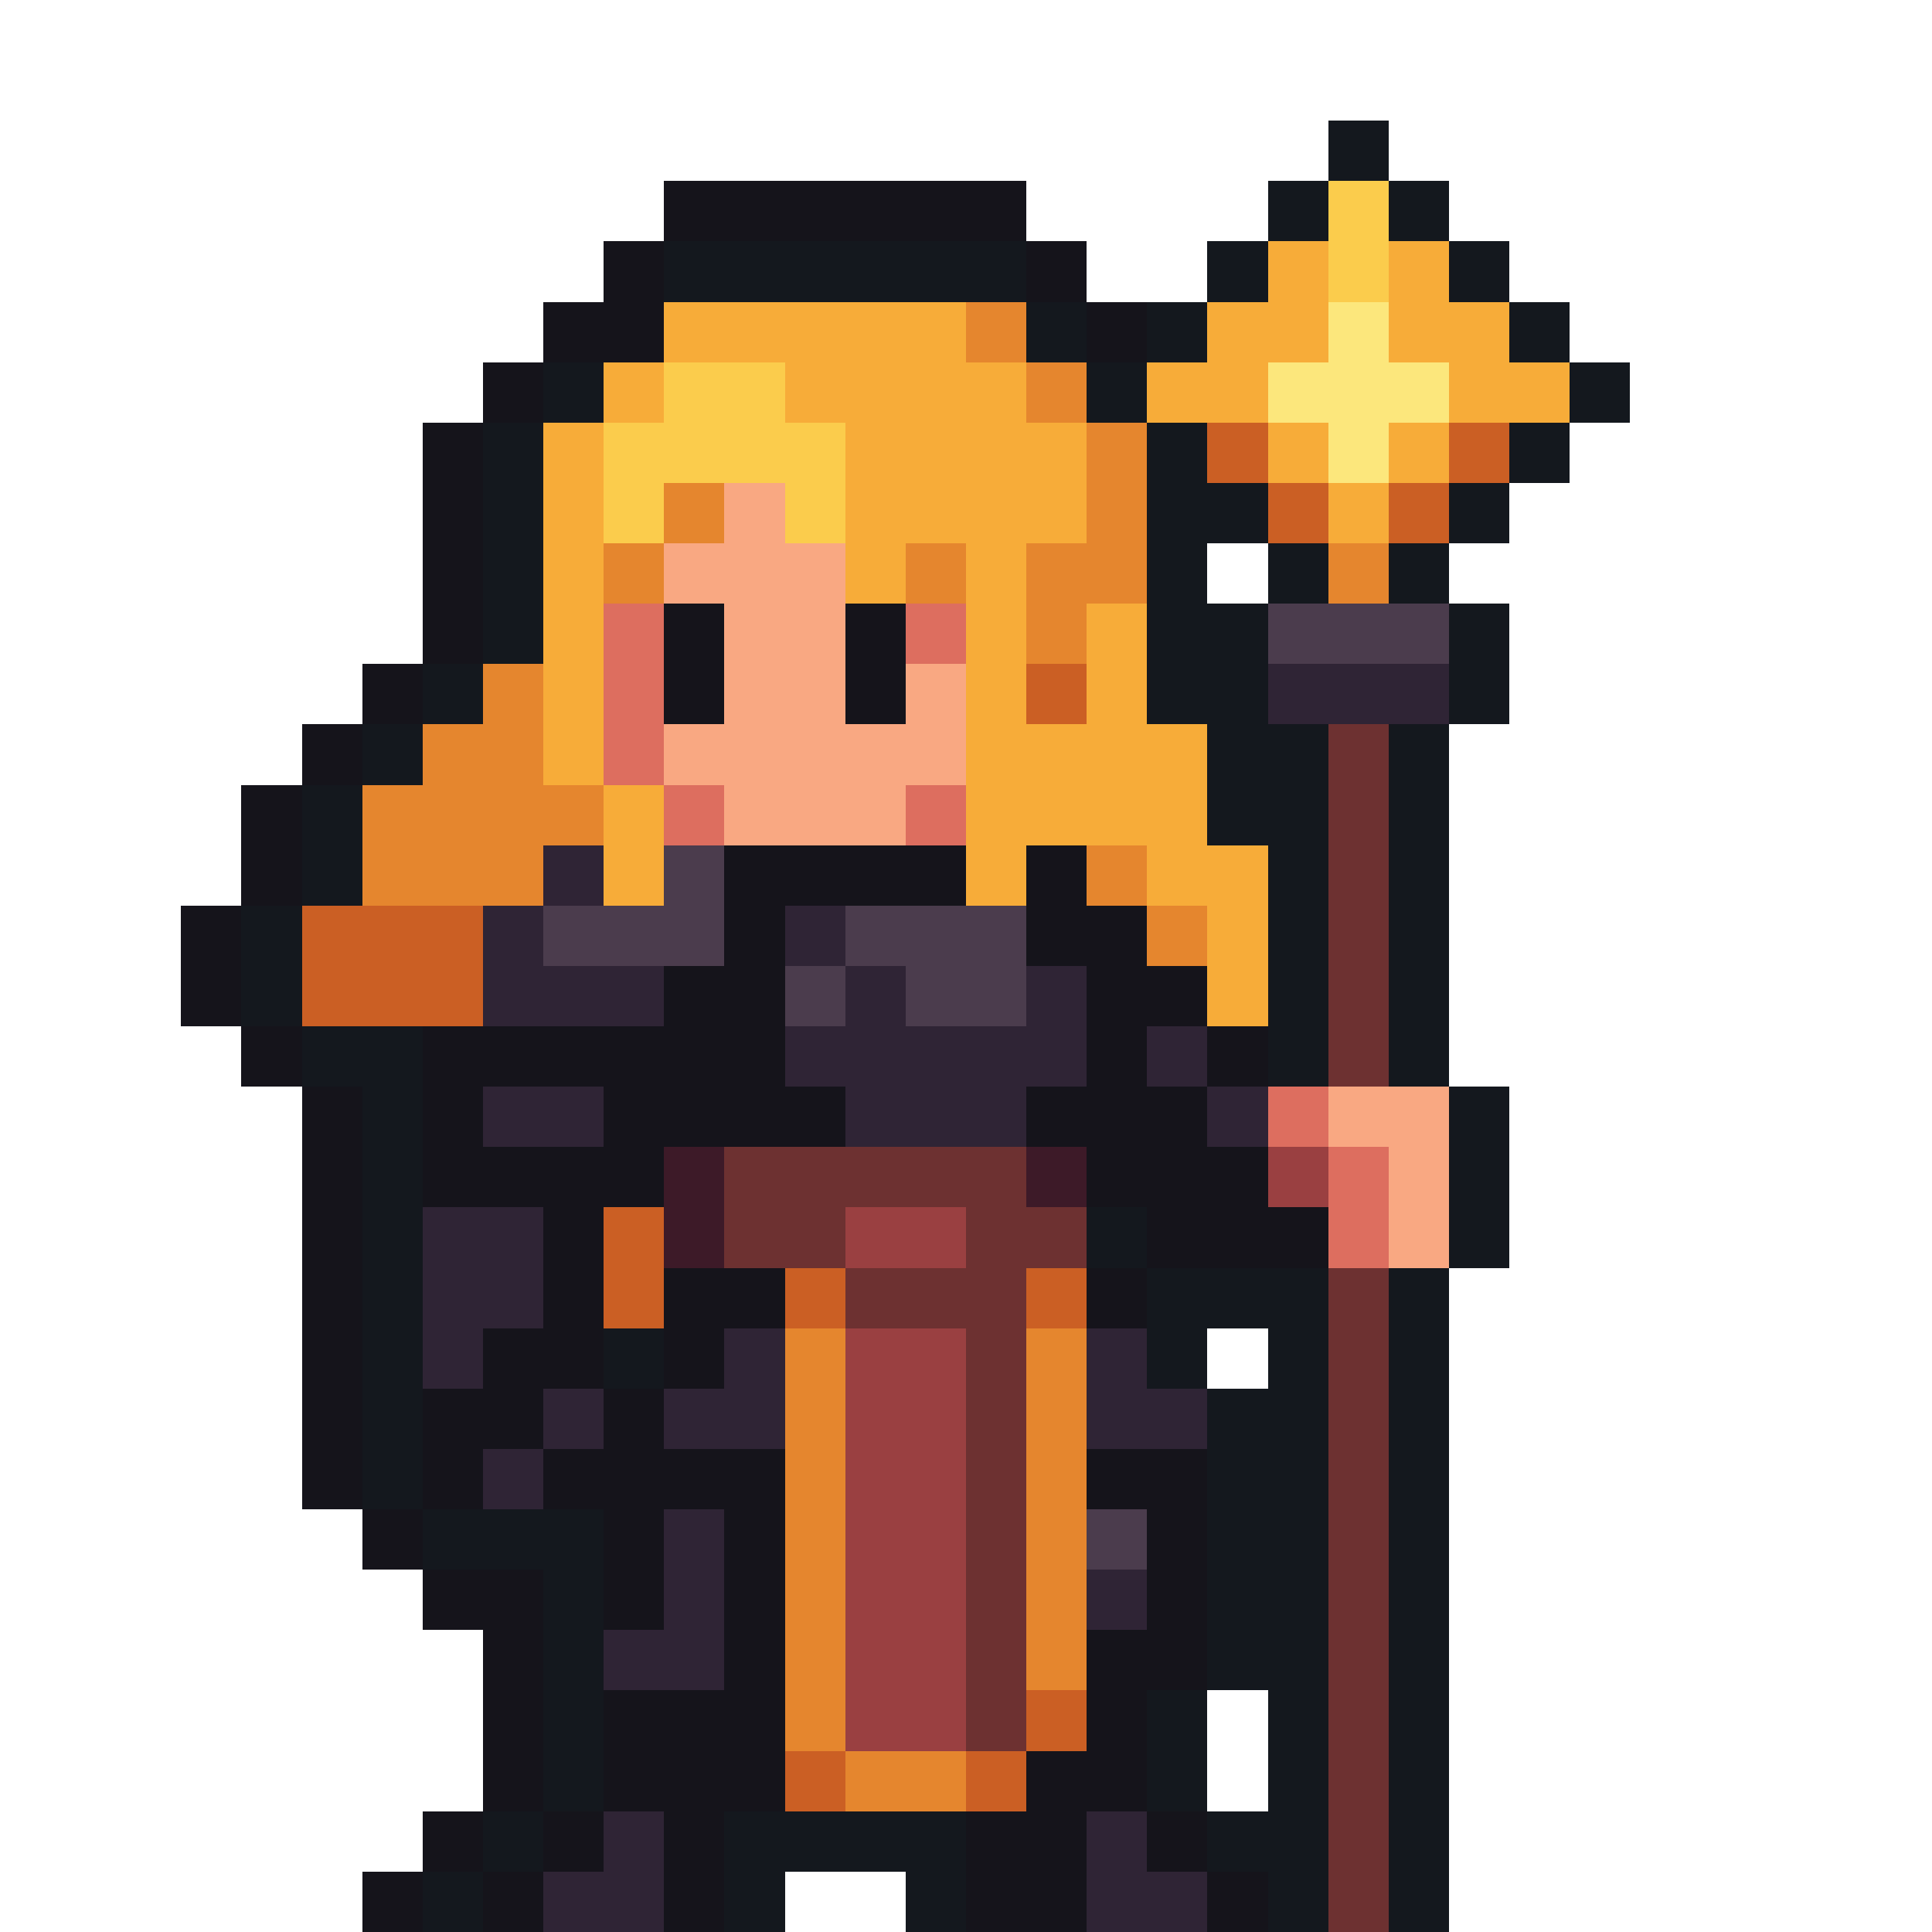
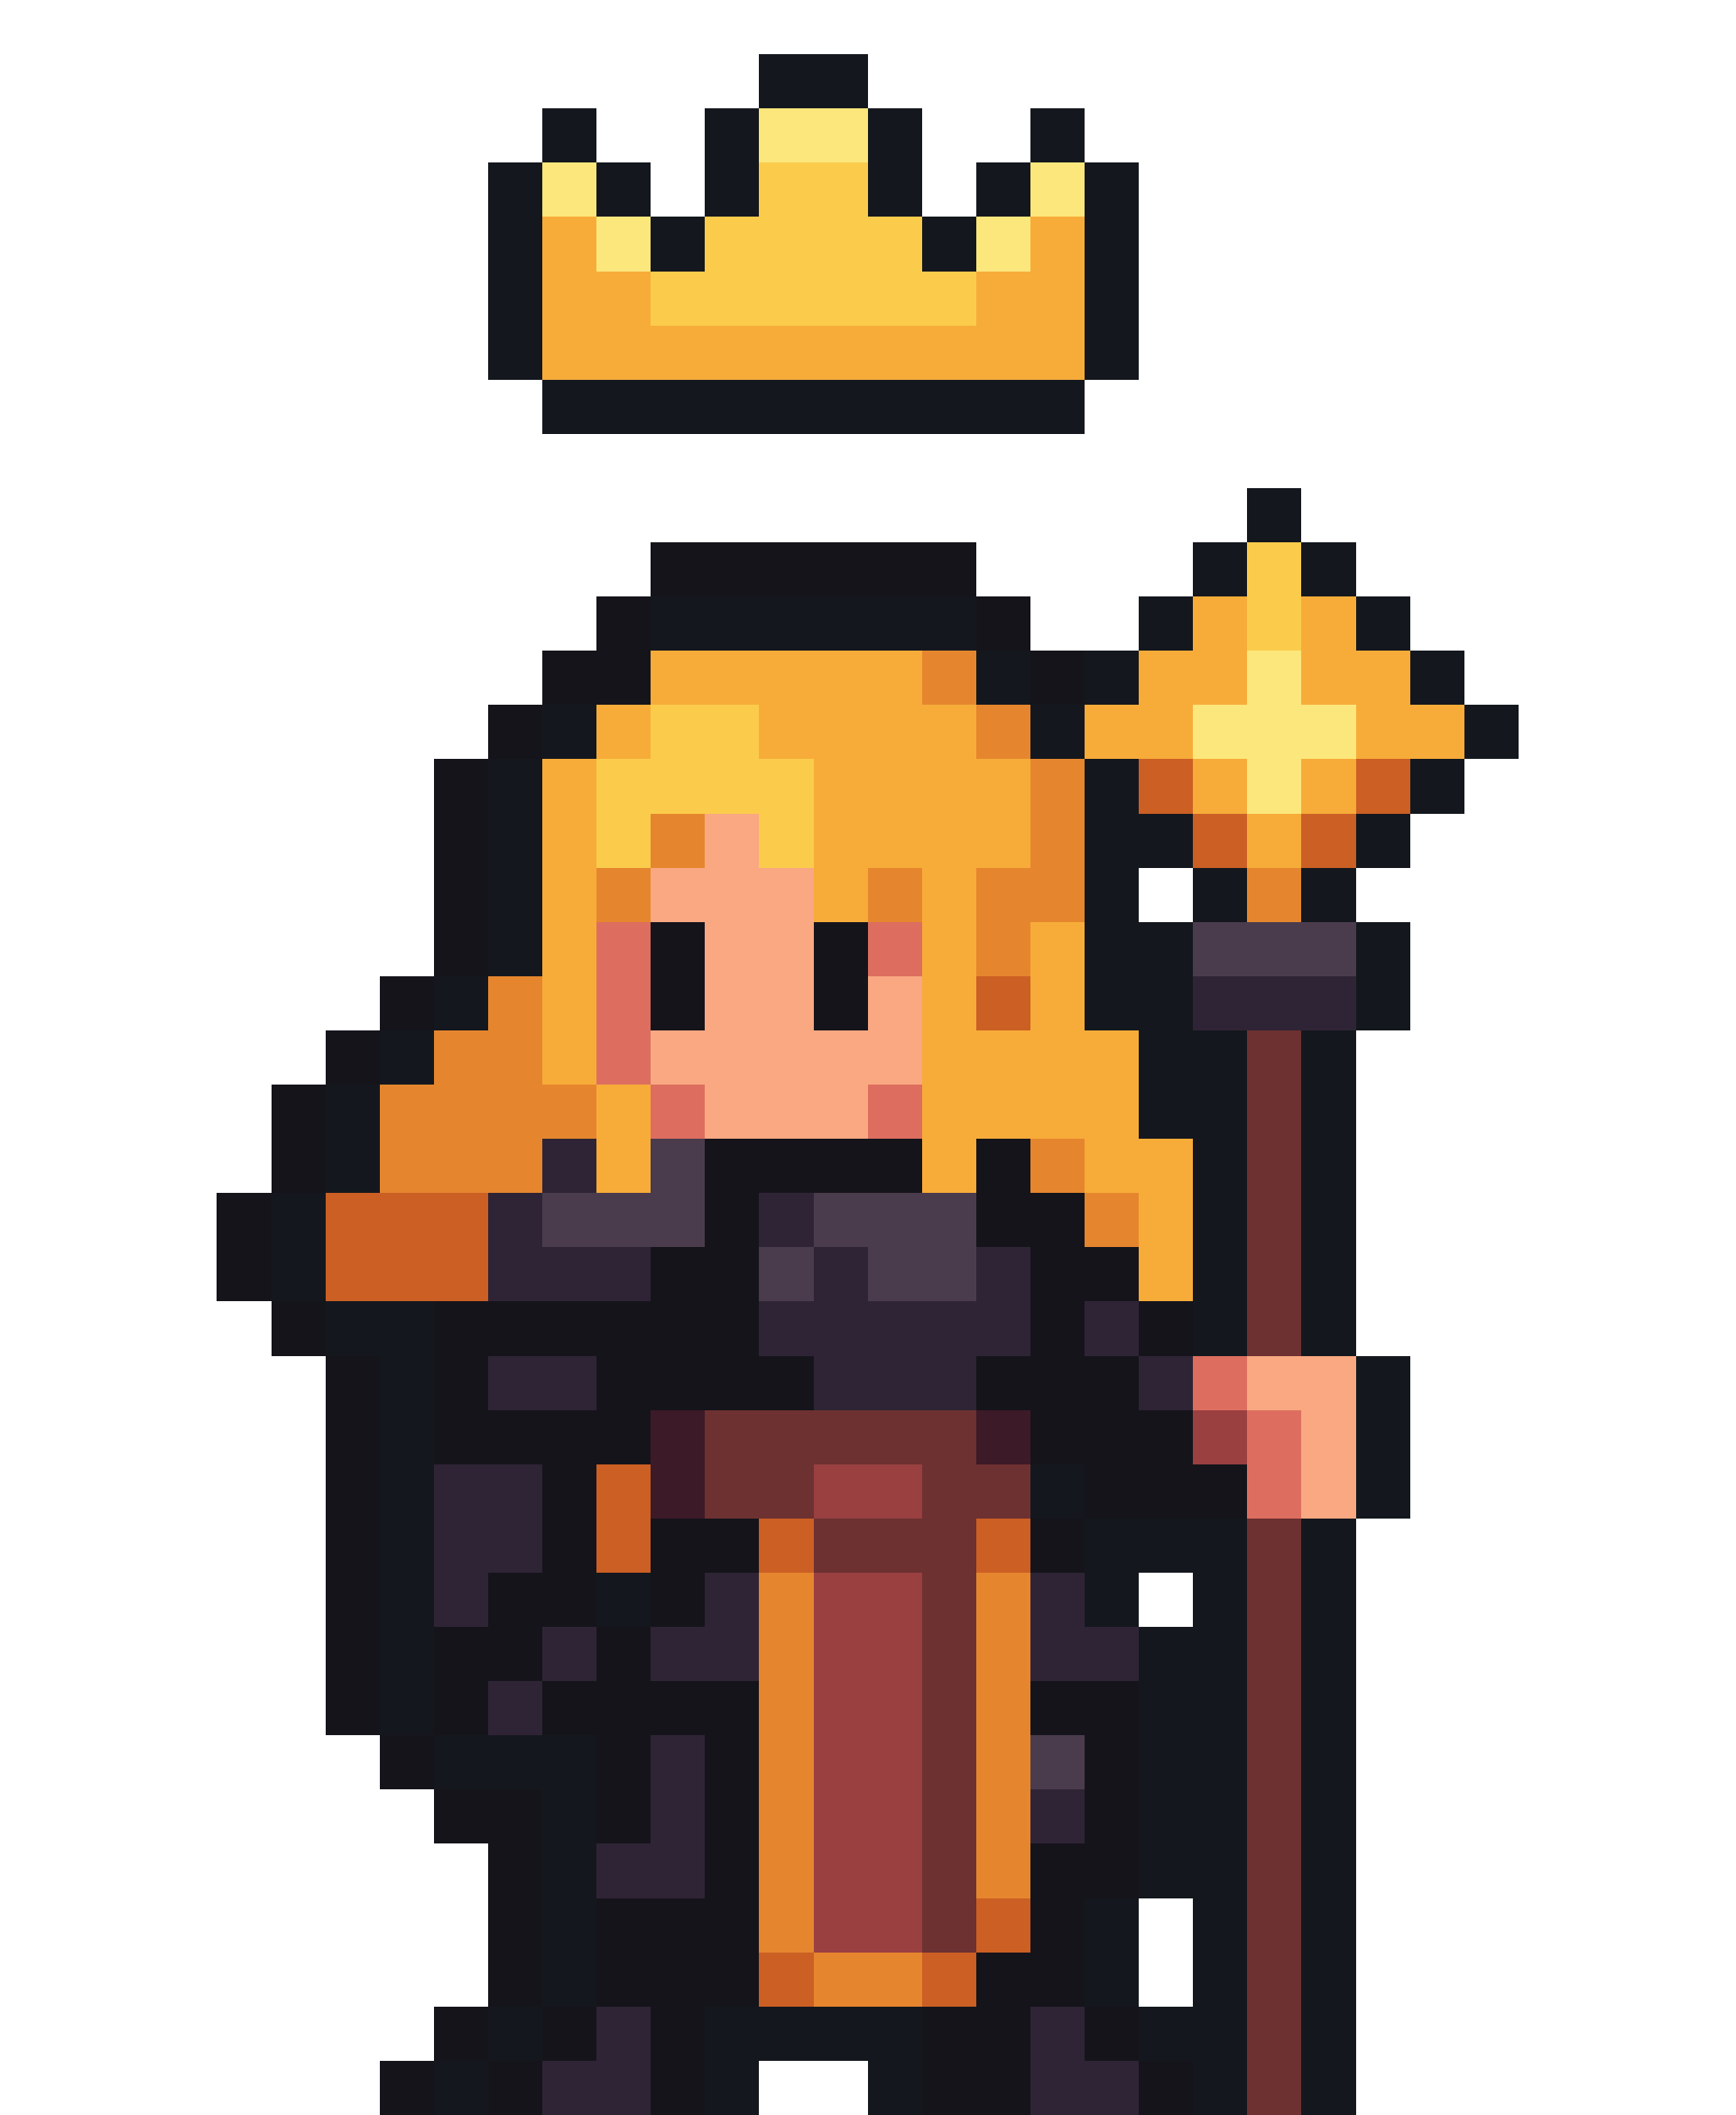
- <svg xmlns="http://www.w3.org/2000/svg" version="1.1" width="32" height="32" shape-rendering="crispEdges">
-   <rect x="22" y="2" width="1" height="1" fill="#14181E" />
-   <rect x="11" y="3" width="6" height="1" fill="#15141B" />
-   <rect x="21" y="3" width="1" height="1" fill="#14181E" />
-   <rect x="22" y="3" width="1" height="2" fill="#FBCC4C" />
-   <rect x="23" y="3" width="1" height="1" fill="#14181E" />
-   <rect x="10" y="4" width="1" height="2" fill="#15141B" />
-   <rect x="11" y="4" width="6" height="1" fill="#14181E" />
-   <rect x="17" y="4" width="1" height="1" fill="#15141B" />
-   <rect x="20" y="4" width="1" height="1" fill="#14181E" />
-   <rect x="21" y="4" width="1" height="2" fill="#F7AC39" />
-   <rect x="23" y="4" width="1" height="2" fill="#F7AC39" />
-   <rect x="24" y="4" width="1" height="1" fill="#14181E" />
-   <rect x="9" y="5" width="1" height="1" fill="#15141B" />
-   <rect x="11" y="5" width="5" height="1" fill="#F7AC39" />
-   <rect x="16" y="5" width="1" height="1" fill="#E5862E" />
-   <rect x="17" y="5" width="1" height="1" fill="#14181E" />
-   <rect x="18" y="5" width="1" height="1" fill="#15141B" />
-   <rect x="19" y="5" width="1" height="1" fill="#14181E" />
-   <rect x="20" y="5" width="1" height="2" fill="#F7AC39" />
-   <rect x="22" y="5" width="1" height="3" fill="#FCE77C" />
-   <rect x="24" y="5" width="1" height="2" fill="#F7AC39" />
-   <rect x="25" y="5" width="1" height="1" fill="#14181E" />
-   <rect x="8" y="6" width="1" height="1" fill="#15141B" />
-   <rect x="9" y="6" width="1" height="1" fill="#14181E" />
-   <rect x="10" y="6" width="1" height="1" fill="#F7AC39" />
-   <rect x="11" y="6" width="2" height="2" fill="#FBCC4C" />
-   <rect x="13" y="6" width="4" height="1" fill="#F7AC39" />
-   <rect x="17" y="6" width="1" height="1" fill="#E5862E" />
-   <rect x="18" y="6" width="1" height="1" fill="#14181E" />
-   <rect x="19" y="6" width="1" height="1" fill="#F7AC39" />
-   <rect x="21" y="6" width="1" height="1" fill="#FCE77C" />
-   <rect x="23" y="6" width="1" height="1" fill="#FCE77C" />
-   <rect x="25" y="6" width="1" height="1" fill="#F7AC39" />
-   <rect x="26" y="6" width="1" height="1" fill="#14181E" />
-   <rect x="7" y="7" width="1" height="4" fill="#15141B" />
-   <rect x="8" y="7" width="1" height="4" fill="#14181E" />
-   <rect x="9" y="7" width="1" height="6" fill="#F7AC39" />
-   <rect x="10" y="7" width="1" height="2" fill="#FBCC4C" />
-   <rect x="13" y="7" width="1" height="2" fill="#FBCC4C" />
-   <rect x="14" y="7" width="4" height="2" fill="#F7AC39" />
-   <rect x="18" y="7" width="1" height="3" fill="#E5862E" />
-   <rect x="19" y="7" width="1" height="5" fill="#14181E" />
-   <rect x="20" y="7" width="1" height="1" fill="#CB5F24" />
-   <rect x="21" y="7" width="1" height="1" fill="#F7AC39" />
-   <rect x="23" y="7" width="1" height="1" fill="#F7AC39" />
-   <rect x="24" y="7" width="1" height="1" fill="#CB5F24" />
-   <rect x="25" y="7" width="1" height="1" fill="#14181E" />
-   <rect x="11" y="8" width="1" height="1" fill="#E5862E" />
-   <rect x="12" y="8" width="1" height="6" fill="#F9A882" />
-   <rect x="20" y="8" width="1" height="1" fill="#14181E" />
-   <rect x="21" y="8" width="1" height="1" fill="#CB5F24" />
-   <rect x="22" y="8" width="1" height="1" fill="#F7AC39" />
-   <rect x="23" y="8" width="1" height="1" fill="#CB5F24" />
-   <rect x="24" y="8" width="1" height="1" fill="#14181E" />
-   <rect x="10" y="9" width="1" height="1" fill="#E5862E" />
-   <rect x="11" y="9" width="1" height="1" fill="#F9A882" />
-   <rect x="13" y="9" width="1" height="5" fill="#F9A882" />
-   <rect x="14" y="9" width="1" height="1" fill="#F7AC39" />
-   <rect x="15" y="9" width="1" height="1" fill="#E5862E" />
-   <rect x="16" y="9" width="1" height="6" fill="#F7AC39" />
-   <rect x="17" y="9" width="1" height="2" fill="#E5862E" />
-   <rect x="21" y="9" width="1" height="1" fill="#14181E" />
-   <rect x="22" y="9" width="1" height="1" fill="#E5862E" />
+ <svg xmlns="http://www.w3.org/2000/svg" version="1.1" width="32" height="39" shape-rendering="crispEdges">
+   <rect x="14" y="1" width="2" height="1" fill="#14181E" />
+   <rect x="10" y="2" width="1" height="1" fill="#14181E" />
+   <rect x="13" y="2" width="1" height="2" fill="#14181E" />
+   <rect x="14" y="2" width="2" height="1" fill="#FCE77C" />
+   <rect x="16" y="2" width="1" height="2" fill="#14181E" />
+   <rect x="19" y="2" width="1" height="1" fill="#14181E" />
+   <rect x="9" y="3" width="1" height="4" fill="#14181E" />
+   <rect x="10" y="3" width="1" height="1" fill="#FCE77C" />
+   <rect x="11" y="3" width="1" height="1" fill="#14181E" />
+   <rect x="14" y="3" width="2" height="3" fill="#FBCC4C" />
+   <rect x="18" y="3" width="1" height="1" fill="#14181E" />
+   <rect x="19" y="3" width="1" height="1" fill="#FCE77C" />
+   <rect x="20" y="3" width="1" height="4" fill="#14181E" />
+   <rect x="10" y="4" width="1" height="3" fill="#F7AC39" />
+   <rect x="11" y="4" width="1" height="1" fill="#FCE77C" />
+   <rect x="12" y="4" width="1" height="1" fill="#14181E" />
+   <rect x="13" y="4" width="1" height="2" fill="#FBCC4C" />
+   <rect x="16" y="4" width="1" height="2" fill="#FBCC4C" />
+   <rect x="17" y="4" width="1" height="1" fill="#14181E" />
+   <rect x="18" y="4" width="1" height="1" fill="#FCE77C" />
+   <rect x="19" y="4" width="1" height="3" fill="#F7AC39" />
+   <rect x="11" y="5" width="1" height="2" fill="#F7AC39" />
+   <rect x="12" y="5" width="1" height="1" fill="#FBCC4C" />
+   <rect x="17" y="5" width="1" height="1" fill="#FBCC4C" />
+   <rect x="18" y="5" width="1" height="2" fill="#F7AC39" />
+   <rect x="12" y="6" width="6" height="1" fill="#F7AC39" />
+   <rect x="10" y="7" width="10" height="1" fill="#14181E" />
  <rect x="23" y="9" width="1" height="1" fill="#14181E" />
-   <rect x="10" y="10" width="1" height="3" fill="#DD6E5F" />
-   <rect x="11" y="10" width="1" height="2" fill="#15141B" />
-   <rect x="14" y="10" width="1" height="2" fill="#15141B" />
-   <rect x="15" y="10" width="1" height="1" fill="#DD6E5F" />
-   <rect x="18" y="10" width="1" height="4" fill="#F7AC39" />
-   <rect x="20" y="10" width="1" height="4" fill="#14181E" />
-   <rect x="21" y="10" width="3" height="1" fill="#4B3C4D" />
-   <rect x="24" y="10" width="1" height="2" fill="#14181E" />
-   <rect x="6" y="11" width="1" height="1" fill="#15141B" />
-   <rect x="7" y="11" width="1" height="1" fill="#14181E" />
-   <rect x="8" y="11" width="1" height="4" fill="#E5862E" />
-   <rect x="15" y="11" width="1" height="2" fill="#F9A882" />
-   <rect x="17" y="11" width="1" height="1" fill="#CB5F24" />
-   <rect x="21" y="11" width="3" height="1" fill="#2F2435" />
-   <rect x="5" y="12" width="1" height="1" fill="#15141B" />
-   <rect x="6" y="12" width="1" height="1" fill="#14181E" />
-   <rect x="7" y="12" width="1" height="3" fill="#E5862E" />
-   <rect x="11" y="12" width="1" height="1" fill="#F9A882" />
-   <rect x="14" y="12" width="1" height="2" fill="#F9A882" />
-   <rect x="17" y="12" width="1" height="2" fill="#F7AC39" />
-   <rect x="19" y="12" width="1" height="3" fill="#F7AC39" />
-   <rect x="21" y="12" width="1" height="6" fill="#14181E" />
-   <rect x="22" y="12" width="1" height="6" fill="#6D3131" />
-   <rect x="23" y="12" width="1" height="6" fill="#14181E" />
-   <rect x="4" y="13" width="1" height="2" fill="#15141B" />
-   <rect x="5" y="13" width="1" height="2" fill="#14181E" />
-   <rect x="6" y="13" width="1" height="2" fill="#E5862E" />
-   <rect x="9" y="13" width="1" height="1" fill="#E5862E" />
-   <rect x="10" y="13" width="1" height="2" fill="#F7AC39" />
-   <rect x="11" y="13" width="1" height="1" fill="#DD6E5F" />
-   <rect x="15" y="13" width="1" height="1" fill="#DD6E5F" />
-   <rect x="9" y="14" width="1" height="1" fill="#2F2435" />
-   <rect x="11" y="14" width="1" height="2" fill="#4B3C4D" />
-   <rect x="12" y="14" width="4" height="1" fill="#15141B" />
-   <rect x="17" y="14" width="1" height="2" fill="#15141B" />
-   <rect x="18" y="14" width="1" height="1" fill="#E5862E" />
-   <rect x="20" y="14" width="1" height="3" fill="#F7AC39" />
-   <rect x="3" y="15" width="1" height="2" fill="#15141B" />
-   <rect x="4" y="15" width="1" height="2" fill="#14181E" />
-   <rect x="5" y="15" width="3" height="2" fill="#CB5F24" />
-   <rect x="8" y="15" width="1" height="2" fill="#2F2435" />
-   <rect x="9" y="15" width="2" height="1" fill="#4B3C4D" />
-   <rect x="12" y="15" width="1" height="4" fill="#15141B" />
-   <rect x="13" y="15" width="1" height="1" fill="#2F2435" />
-   <rect x="14" y="15" width="3" height="1" fill="#4B3C4D" />
-   <rect x="18" y="15" width="1" height="5" fill="#15141B" />
-   <rect x="19" y="15" width="1" height="1" fill="#E5862E" />
-   <rect x="9" y="16" width="2" height="1" fill="#2F2435" />
-   <rect x="11" y="16" width="1" height="3" fill="#15141B" />
-   <rect x="13" y="16" width="1" height="1" fill="#4B3C4D" />
-   <rect x="14" y="16" width="1" height="3" fill="#2F2435" />
-   <rect x="15" y="16" width="2" height="1" fill="#4B3C4D" />
-   <rect x="17" y="16" width="1" height="2" fill="#2F2435" />
-   <rect x="19" y="16" width="1" height="1" fill="#15141B" />
-   <rect x="4" y="17" width="1" height="1" fill="#15141B" />
-   <rect x="5" y="17" width="2" height="1" fill="#14181E" />
-   <rect x="7" y="17" width="4" height="1" fill="#15141B" />
-   <rect x="13" y="17" width="1" height="1" fill="#2F2435" />
-   <rect x="15" y="17" width="2" height="2" fill="#2F2435" />
-   <rect x="19" y="17" width="1" height="1" fill="#2F2435" />
-   <rect x="20" y="17" width="1" height="1" fill="#15141B" />
-   <rect x="5" y="18" width="1" height="7" fill="#15141B" />
-   <rect x="6" y="18" width="1" height="7" fill="#14181E" />
-   <rect x="7" y="18" width="1" height="2" fill="#15141B" />
-   <rect x="8" y="18" width="2" height="1" fill="#2F2435" />
-   <rect x="10" y="18" width="1" height="2" fill="#15141B" />
-   <rect x="13" y="18" width="1" height="1" fill="#15141B" />
-   <rect x="17" y="18" width="1" height="1" fill="#15141B" />
-   <rect x="19" y="18" width="1" height="3" fill="#15141B" />
-   <rect x="20" y="18" width="1" height="1" fill="#2F2435" />
-   <rect x="21" y="18" width="1" height="1" fill="#DD6E5F" />
-   <rect x="22" y="18" width="2" height="1" fill="#F9A882" />
-   <rect x="24" y="18" width="1" height="3" fill="#14181E" />
-   <rect x="8" y="19" width="2" height="1" fill="#15141B" />
-   <rect x="11" y="19" width="1" height="2" fill="#3D1A28" />
-   <rect x="12" y="19" width="5" height="1" fill="#6D3131" />
-   <rect x="17" y="19" width="1" height="1" fill="#3D1A28" />
-   <rect x="20" y="19" width="1" height="2" fill="#15141B" />
-   <rect x="21" y="19" width="1" height="1" fill="#9A4041" />
-   <rect x="22" y="19" width="1" height="2" fill="#DD6E5F" />
-   <rect x="23" y="19" width="1" height="2" fill="#F9A882" />
-   <rect x="7" y="20" width="2" height="2" fill="#2F2435" />
-   <rect x="9" y="20" width="1" height="3" fill="#15141B" />
-   <rect x="10" y="20" width="1" height="2" fill="#CB5F24" />
-   <rect x="12" y="20" width="2" height="1" fill="#6D3131" />
-   <rect x="14" y="20" width="2" height="1" fill="#9A4041" />
-   <rect x="16" y="20" width="2" height="1" fill="#6D3131" />
-   <rect x="18" y="20" width="1" height="1" fill="#14181E" />
-   <rect x="21" y="20" width="1" height="1" fill="#15141B" />
-   <rect x="11" y="21" width="2" height="1" fill="#15141B" />
-   <rect x="13" y="21" width="1" height="1" fill="#CB5F24" />
-   <rect x="14" y="21" width="3" height="1" fill="#6D3131" />
-   <rect x="17" y="21" width="1" height="1" fill="#CB5F24" />
-   <rect x="18" y="21" width="1" height="1" fill="#15141B" />
-   <rect x="19" y="21" width="3" height="1" fill="#14181E" />
-   <rect x="22" y="21" width="1" height="11" fill="#6D3131" />
-   <rect x="23" y="21" width="1" height="11" fill="#14181E" />
-   <rect x="7" y="22" width="1" height="1" fill="#2F2435" />
-   <rect x="8" y="22" width="1" height="2" fill="#15141B" />
-   <rect x="10" y="22" width="1" height="1" fill="#14181E" />
-   <rect x="11" y="22" width="1" height="1" fill="#15141B" />
-   <rect x="12" y="22" width="1" height="2" fill="#2F2435" />
-   <rect x="13" y="22" width="1" height="7" fill="#E5862E" />
-   <rect x="14" y="22" width="2" height="7" fill="#9A4041" />
-   <rect x="16" y="22" width="1" height="7" fill="#6D3131" />
-   <rect x="17" y="22" width="1" height="6" fill="#E5862E" />
-   <rect x="18" y="22" width="1" height="2" fill="#2F2435" />
-   <rect x="19" y="22" width="1" height="1" fill="#14181E" />
-   <rect x="21" y="22" width="1" height="10" fill="#14181E" />
-   <rect x="7" y="23" width="1" height="2" fill="#15141B" />
-   <rect x="9" y="23" width="1" height="1" fill="#2F2435" />
-   <rect x="10" y="23" width="1" height="4" fill="#15141B" />
-   <rect x="11" y="23" width="1" height="1" fill="#2F2435" />
-   <rect x="19" y="23" width="1" height="1" fill="#2F2435" />
-   <rect x="20" y="23" width="1" height="5" fill="#14181E" />
-   <rect x="8" y="24" width="1" height="1" fill="#2F2435" />
-   <rect x="9" y="24" width="1" height="1" fill="#15141B" />
-   <rect x="11" y="24" width="2" height="1" fill="#15141B" />
-   <rect x="18" y="24" width="2" height="1" fill="#15141B" />
-   <rect x="6" y="25" width="1" height="1" fill="#15141B" />
-   <rect x="7" y="25" width="3" height="1" fill="#14181E" />
-   <rect x="11" y="25" width="1" height="3" fill="#2F2435" />
-   <rect x="12" y="25" width="1" height="5" fill="#15141B" />
-   <rect x="18" y="25" width="1" height="1" fill="#4B3C4D" />
-   <rect x="19" y="25" width="1" height="3" fill="#15141B" />
-   <rect x="7" y="26" width="2" height="1" fill="#15141B" />
-   <rect x="9" y="26" width="1" height="4" fill="#14181E" />
-   <rect x="18" y="26" width="1" height="1" fill="#2F2435" />
-   <rect x="8" y="27" width="1" height="3" fill="#15141B" />
-   <rect x="10" y="27" width="1" height="1" fill="#2F2435" />
-   <rect x="18" y="27" width="1" height="3" fill="#15141B" />
-   <rect x="10" y="28" width="2" height="2" fill="#15141B" />
-   <rect x="17" y="28" width="1" height="1" fill="#CB5F24" />
-   <rect x="19" y="28" width="1" height="2" fill="#14181E" />
-   <rect x="13" y="29" width="1" height="1" fill="#CB5F24" />
-   <rect x="14" y="29" width="2" height="1" fill="#E5862E" />
-   <rect x="16" y="29" width="1" height="1" fill="#CB5F24" />
-   <rect x="17" y="29" width="1" height="3" fill="#15141B" />
-   <rect x="7" y="30" width="1" height="1" fill="#15141B" />
-   <rect x="8" y="30" width="1" height="1" fill="#14181E" />
-   <rect x="9" y="30" width="1" height="1" fill="#15141B" />
-   <rect x="10" y="30" width="1" height="2" fill="#2F2435" />
-   <rect x="11" y="30" width="1" height="2" fill="#15141B" />
-   <rect x="12" y="30" width="4" height="1" fill="#14181E" />
-   <rect x="16" y="30" width="1" height="2" fill="#15141B" />
-   <rect x="18" y="30" width="1" height="2" fill="#2F2435" />
-   <rect x="19" y="30" width="1" height="1" fill="#15141B" />
-   <rect x="20" y="30" width="1" height="1" fill="#14181E" />
-   <rect x="6" y="31" width="1" height="1" fill="#15141B" />
-   <rect x="7" y="31" width="1" height="1" fill="#14181E" />
-   <rect x="8" y="31" width="1" height="1" fill="#15141B" />
+   <rect x="12" y="10" width="6" height="1" fill="#15141B" />
+   <rect x="22" y="10" width="1" height="1" fill="#14181E" />
+   <rect x="23" y="10" width="1" height="2" fill="#FBCC4C" />
+   <rect x="24" y="10" width="1" height="1" fill="#14181E" />
+   <rect x="11" y="11" width="1" height="2" fill="#15141B" />
+   <rect x="12" y="11" width="6" height="1" fill="#14181E" />
+   <rect x="18" y="11" width="1" height="1" fill="#15141B" />
+   <rect x="21" y="11" width="1" height="1" fill="#14181E" />
+   <rect x="22" y="11" width="1" height="2" fill="#F7AC39" />
+   <rect x="24" y="11" width="1" height="2" fill="#F7AC39" />
+   <rect x="25" y="11" width="1" height="1" fill="#14181E" />
+   <rect x="10" y="12" width="1" height="1" fill="#15141B" />
+   <rect x="12" y="12" width="5" height="1" fill="#F7AC39" />
+   <rect x="17" y="12" width="1" height="1" fill="#E5862E" />
+   <rect x="18" y="12" width="1" height="1" fill="#14181E" />
+   <rect x="19" y="12" width="1" height="1" fill="#15141B" />
+   <rect x="20" y="12" width="1" height="1" fill="#14181E" />
+   <rect x="21" y="12" width="1" height="2" fill="#F7AC39" />
+   <rect x="23" y="12" width="1" height="3" fill="#FCE77C" />
+   <rect x="25" y="12" width="1" height="2" fill="#F7AC39" />
+   <rect x="26" y="12" width="1" height="1" fill="#14181E" />
+   <rect x="9" y="13" width="1" height="1" fill="#15141B" />
+   <rect x="10" y="13" width="1" height="1" fill="#14181E" />
+   <rect x="11" y="13" width="1" height="1" fill="#F7AC39" />
+   <rect x="12" y="13" width="2" height="2" fill="#FBCC4C" />
+   <rect x="14" y="13" width="4" height="1" fill="#F7AC39" />
+   <rect x="18" y="13" width="1" height="1" fill="#E5862E" />
+   <rect x="19" y="13" width="1" height="1" fill="#14181E" />
+   <rect x="20" y="13" width="1" height="1" fill="#F7AC39" />
+   <rect x="22" y="13" width="1" height="1" fill="#FCE77C" />
+   <rect x="24" y="13" width="1" height="1" fill="#FCE77C" />
+   <rect x="26" y="13" width="1" height="1" fill="#F7AC39" />
+   <rect x="27" y="13" width="1" height="1" fill="#14181E" />
+   <rect x="8" y="14" width="1" height="4" fill="#15141B" />
+   <rect x="9" y="14" width="1" height="4" fill="#14181E" />
+   <rect x="10" y="14" width="1" height="6" fill="#F7AC39" />
+   <rect x="11" y="14" width="1" height="2" fill="#FBCC4C" />
+   <rect x="14" y="14" width="1" height="2" fill="#FBCC4C" />
+   <rect x="15" y="14" width="4" height="2" fill="#F7AC39" />
+   <rect x="19" y="14" width="1" height="3" fill="#E5862E" />
+   <rect x="20" y="14" width="1" height="5" fill="#14181E" />
+   <rect x="21" y="14" width="1" height="1" fill="#CB5F24" />
+   <rect x="22" y="14" width="1" height="1" fill="#F7AC39" />
+   <rect x="24" y="14" width="1" height="1" fill="#F7AC39" />
+   <rect x="25" y="14" width="1" height="1" fill="#CB5F24" />
+   <rect x="26" y="14" width="1" height="1" fill="#14181E" />
+   <rect x="12" y="15" width="1" height="1" fill="#E5862E" />
+   <rect x="13" y="15" width="1" height="6" fill="#F9A882" />
+   <rect x="21" y="15" width="1" height="1" fill="#14181E" />
+   <rect x="22" y="15" width="1" height="1" fill="#CB5F24" />
+   <rect x="23" y="15" width="1" height="1" fill="#F7AC39" />
+   <rect x="24" y="15" width="1" height="1" fill="#CB5F24" />
+   <rect x="25" y="15" width="1" height="1" fill="#14181E" />
+   <rect x="11" y="16" width="1" height="1" fill="#E5862E" />
+   <rect x="12" y="16" width="1" height="1" fill="#F9A882" />
+   <rect x="14" y="16" width="1" height="5" fill="#F9A882" />
+   <rect x="15" y="16" width="1" height="1" fill="#F7AC39" />
+   <rect x="16" y="16" width="1" height="1" fill="#E5862E" />
+   <rect x="17" y="16" width="1" height="6" fill="#F7AC39" />
+   <rect x="18" y="16" width="1" height="2" fill="#E5862E" />
+   <rect x="22" y="16" width="1" height="1" fill="#14181E" />
+   <rect x="23" y="16" width="1" height="1" fill="#E5862E" />
+   <rect x="24" y="16" width="1" height="1" fill="#14181E" />
+   <rect x="11" y="17" width="1" height="3" fill="#DD6E5F" />
+   <rect x="12" y="17" width="1" height="2" fill="#15141B" />
+   <rect x="15" y="17" width="1" height="2" fill="#15141B" />
+   <rect x="16" y="17" width="1" height="1" fill="#DD6E5F" />
+   <rect x="19" y="17" width="1" height="4" fill="#F7AC39" />
+   <rect x="21" y="17" width="1" height="4" fill="#14181E" />
+   <rect x="22" y="17" width="3" height="1" fill="#4B3C4D" />
+   <rect x="25" y="17" width="1" height="2" fill="#14181E" />
+   <rect x="7" y="18" width="1" height="1" fill="#15141B" />
+   <rect x="8" y="18" width="1" height="1" fill="#14181E" />
+   <rect x="9" y="18" width="1" height="4" fill="#E5862E" />
+   <rect x="16" y="18" width="1" height="2" fill="#F9A882" />
+   <rect x="18" y="18" width="1" height="1" fill="#CB5F24" />
+   <rect x="22" y="18" width="3" height="1" fill="#2F2435" />
+   <rect x="6" y="19" width="1" height="1" fill="#15141B" />
+   <rect x="7" y="19" width="1" height="1" fill="#14181E" />
+   <rect x="8" y="19" width="1" height="3" fill="#E5862E" />
+   <rect x="12" y="19" width="1" height="1" fill="#F9A882" />
+   <rect x="15" y="19" width="1" height="2" fill="#F9A882" />
+   <rect x="18" y="19" width="1" height="2" fill="#F7AC39" />
+   <rect x="20" y="19" width="1" height="3" fill="#F7AC39" />
+   <rect x="22" y="19" width="1" height="6" fill="#14181E" />
+   <rect x="23" y="19" width="1" height="6" fill="#6D3131" />
+   <rect x="24" y="19" width="1" height="6" fill="#14181E" />
+   <rect x="5" y="20" width="1" height="2" fill="#15141B" />
+   <rect x="6" y="20" width="1" height="2" fill="#14181E" />
+   <rect x="7" y="20" width="1" height="2" fill="#E5862E" />
+   <rect x="10" y="20" width="1" height="1" fill="#E5862E" />
+   <rect x="11" y="20" width="1" height="2" fill="#F7AC39" />
+   <rect x="12" y="20" width="1" height="1" fill="#DD6E5F" />
+   <rect x="16" y="20" width="1" height="1" fill="#DD6E5F" />
+   <rect x="10" y="21" width="1" height="1" fill="#2F2435" />
+   <rect x="12" y="21" width="1" height="2" fill="#4B3C4D" />
+   <rect x="13" y="21" width="4" height="1" fill="#15141B" />
+   <rect x="18" y="21" width="1" height="2" fill="#15141B" />
+   <rect x="19" y="21" width="1" height="1" fill="#E5862E" />
+   <rect x="21" y="21" width="1" height="3" fill="#F7AC39" />
+   <rect x="4" y="22" width="1" height="2" fill="#15141B" />
+   <rect x="5" y="22" width="1" height="2" fill="#14181E" />
+   <rect x="6" y="22" width="3" height="2" fill="#CB5F24" />
+   <rect x="9" y="22" width="1" height="2" fill="#2F2435" />
+   <rect x="10" y="22" width="2" height="1" fill="#4B3C4D" />
+   <rect x="13" y="22" width="1" height="4" fill="#15141B" />
+   <rect x="14" y="22" width="1" height="1" fill="#2F2435" />
+   <rect x="15" y="22" width="3" height="1" fill="#4B3C4D" />
+   <rect x="19" y="22" width="1" height="5" fill="#15141B" />
+   <rect x="20" y="22" width="1" height="1" fill="#E5862E" />
+   <rect x="10" y="23" width="2" height="1" fill="#2F2435" />
+   <rect x="12" y="23" width="1" height="3" fill="#15141B" />
+   <rect x="14" y="23" width="1" height="1" fill="#4B3C4D" />
+   <rect x="15" y="23" width="1" height="3" fill="#2F2435" />
+   <rect x="16" y="23" width="2" height="1" fill="#4B3C4D" />
+   <rect x="18" y="23" width="1" height="2" fill="#2F2435" />
+   <rect x="20" y="23" width="1" height="1" fill="#15141B" />
+   <rect x="5" y="24" width="1" height="1" fill="#15141B" />
+   <rect x="6" y="24" width="2" height="1" fill="#14181E" />
+   <rect x="8" y="24" width="4" height="1" fill="#15141B" />
+   <rect x="14" y="24" width="1" height="1" fill="#2F2435" />
+   <rect x="16" y="24" width="2" height="2" fill="#2F2435" />
+   <rect x="20" y="24" width="1" height="1" fill="#2F2435" />
+   <rect x="21" y="24" width="1" height="1" fill="#15141B" />
+   <rect x="6" y="25" width="1" height="7" fill="#15141B" />
+   <rect x="7" y="25" width="1" height="7" fill="#14181E" />
+   <rect x="8" y="25" width="1" height="2" fill="#15141B" />
+   <rect x="9" y="25" width="2" height="1" fill="#2F2435" />
+   <rect x="11" y="25" width="1" height="2" fill="#15141B" />
+   <rect x="14" y="25" width="1" height="1" fill="#15141B" />
+   <rect x="18" y="25" width="1" height="1" fill="#15141B" />
+   <rect x="20" y="25" width="1" height="3" fill="#15141B" />
+   <rect x="21" y="25" width="1" height="1" fill="#2F2435" />
+   <rect x="22" y="25" width="1" height="1" fill="#DD6E5F" />
+   <rect x="23" y="25" width="2" height="1" fill="#F9A882" />
+   <rect x="25" y="25" width="1" height="3" fill="#14181E" />
+   <rect x="9" y="26" width="2" height="1" fill="#15141B" />
+   <rect x="12" y="26" width="1" height="2" fill="#3D1A28" />
+   <rect x="13" y="26" width="5" height="1" fill="#6D3131" />
+   <rect x="18" y="26" width="1" height="1" fill="#3D1A28" />
+   <rect x="21" y="26" width="1" height="2" fill="#15141B" />
+   <rect x="22" y="26" width="1" height="1" fill="#9A4041" />
+   <rect x="23" y="26" width="1" height="2" fill="#DD6E5F" />
+   <rect x="24" y="26" width="1" height="2" fill="#F9A882" />
+   <rect x="8" y="27" width="2" height="2" fill="#2F2435" />
+   <rect x="10" y="27" width="1" height="3" fill="#15141B" />
+   <rect x="11" y="27" width="1" height="2" fill="#CB5F24" />
+   <rect x="13" y="27" width="2" height="1" fill="#6D3131" />
+   <rect x="15" y="27" width="2" height="1" fill="#9A4041" />
+   <rect x="17" y="27" width="2" height="1" fill="#6D3131" />
+   <rect x="19" y="27" width="1" height="1" fill="#14181E" />
+   <rect x="22" y="27" width="1" height="1" fill="#15141B" />
+   <rect x="12" y="28" width="2" height="1" fill="#15141B" />
+   <rect x="14" y="28" width="1" height="1" fill="#CB5F24" />
+   <rect x="15" y="28" width="3" height="1" fill="#6D3131" />
+   <rect x="18" y="28" width="1" height="1" fill="#CB5F24" />
+   <rect x="19" y="28" width="1" height="1" fill="#15141B" />
+   <rect x="20" y="28" width="3" height="1" fill="#14181E" />
+   <rect x="23" y="28" width="1" height="11" fill="#6D3131" />
+   <rect x="24" y="28" width="1" height="11" fill="#14181E" />
+   <rect x="8" y="29" width="1" height="1" fill="#2F2435" />
+   <rect x="9" y="29" width="1" height="2" fill="#15141B" />
+   <rect x="11" y="29" width="1" height="1" fill="#14181E" />
+   <rect x="12" y="29" width="1" height="1" fill="#15141B" />
+   <rect x="13" y="29" width="1" height="2" fill="#2F2435" />
+   <rect x="14" y="29" width="1" height="7" fill="#E5862E" />
+   <rect x="15" y="29" width="2" height="7" fill="#9A4041" />
+   <rect x="17" y="29" width="1" height="7" fill="#6D3131" />
+   <rect x="18" y="29" width="1" height="6" fill="#E5862E" />
+   <rect x="19" y="29" width="1" height="2" fill="#2F2435" />
+   <rect x="20" y="29" width="1" height="1" fill="#14181E" />
+   <rect x="22" y="29" width="1" height="10" fill="#14181E" />
+   <rect x="8" y="30" width="1" height="2" fill="#15141B" />
+   <rect x="10" y="30" width="1" height="1" fill="#2F2435" />
+   <rect x="11" y="30" width="1" height="4" fill="#15141B" />
+   <rect x="12" y="30" width="1" height="1" fill="#2F2435" />
+   <rect x="20" y="30" width="1" height="1" fill="#2F2435" />
+   <rect x="21" y="30" width="1" height="5" fill="#14181E" />
  <rect x="9" y="31" width="1" height="1" fill="#2F2435" />
-   <rect x="12" y="31" width="1" height="1" fill="#14181E" />
-   <rect x="15" y="31" width="1" height="1" fill="#14181E" />
-   <rect x="19" y="31" width="1" height="1" fill="#2F2435" />
-   <rect x="20" y="31" width="1" height="1" fill="#15141B" />
+   <rect x="10" y="31" width="1" height="1" fill="#15141B" />
+   <rect x="12" y="31" width="2" height="1" fill="#15141B" />
+   <rect x="19" y="31" width="2" height="1" fill="#15141B" />
+   <rect x="7" y="32" width="1" height="1" fill="#15141B" />
+   <rect x="8" y="32" width="3" height="1" fill="#14181E" />
+   <rect x="12" y="32" width="1" height="3" fill="#2F2435" />
+   <rect x="13" y="32" width="1" height="5" fill="#15141B" />
+   <rect x="19" y="32" width="1" height="1" fill="#4B3C4D" />
+   <rect x="20" y="32" width="1" height="3" fill="#15141B" />
+   <rect x="8" y="33" width="2" height="1" fill="#15141B" />
+   <rect x="10" y="33" width="1" height="4" fill="#14181E" />
+   <rect x="19" y="33" width="1" height="1" fill="#2F2435" />
+   <rect x="9" y="34" width="1" height="3" fill="#15141B" />
+   <rect x="11" y="34" width="1" height="1" fill="#2F2435" />
+   <rect x="19" y="34" width="1" height="3" fill="#15141B" />
+   <rect x="11" y="35" width="2" height="2" fill="#15141B" />
+   <rect x="18" y="35" width="1" height="1" fill="#CB5F24" />
+   <rect x="20" y="35" width="1" height="2" fill="#14181E" />
+   <rect x="14" y="36" width="1" height="1" fill="#CB5F24" />
+   <rect x="15" y="36" width="2" height="1" fill="#E5862E" />
+   <rect x="17" y="36" width="1" height="1" fill="#CB5F24" />
+   <rect x="18" y="36" width="1" height="3" fill="#15141B" />
+   <rect x="8" y="37" width="1" height="1" fill="#15141B" />
+   <rect x="9" y="37" width="1" height="1" fill="#14181E" />
+   <rect x="10" y="37" width="1" height="1" fill="#15141B" />
+   <rect x="11" y="37" width="1" height="2" fill="#2F2435" />
+   <rect x="12" y="37" width="1" height="2" fill="#15141B" />
+   <rect x="13" y="37" width="4" height="1" fill="#14181E" />
+   <rect x="17" y="37" width="1" height="2" fill="#15141B" />
+   <rect x="19" y="37" width="1" height="2" fill="#2F2435" />
+   <rect x="20" y="37" width="1" height="1" fill="#15141B" />
+   <rect x="21" y="37" width="1" height="1" fill="#14181E" />
+   <rect x="7" y="38" width="1" height="1" fill="#15141B" />
+   <rect x="8" y="38" width="1" height="1" fill="#14181E" />
+   <rect x="9" y="38" width="1" height="1" fill="#15141B" />
+   <rect x="10" y="38" width="1" height="1" fill="#2F2435" />
+   <rect x="13" y="38" width="1" height="1" fill="#14181E" />
+   <rect x="16" y="38" width="1" height="1" fill="#14181E" />
+   <rect x="20" y="38" width="1" height="1" fill="#2F2435" />
+   <rect x="21" y="38" width="1" height="1" fill="#15141B" />
</svg>
